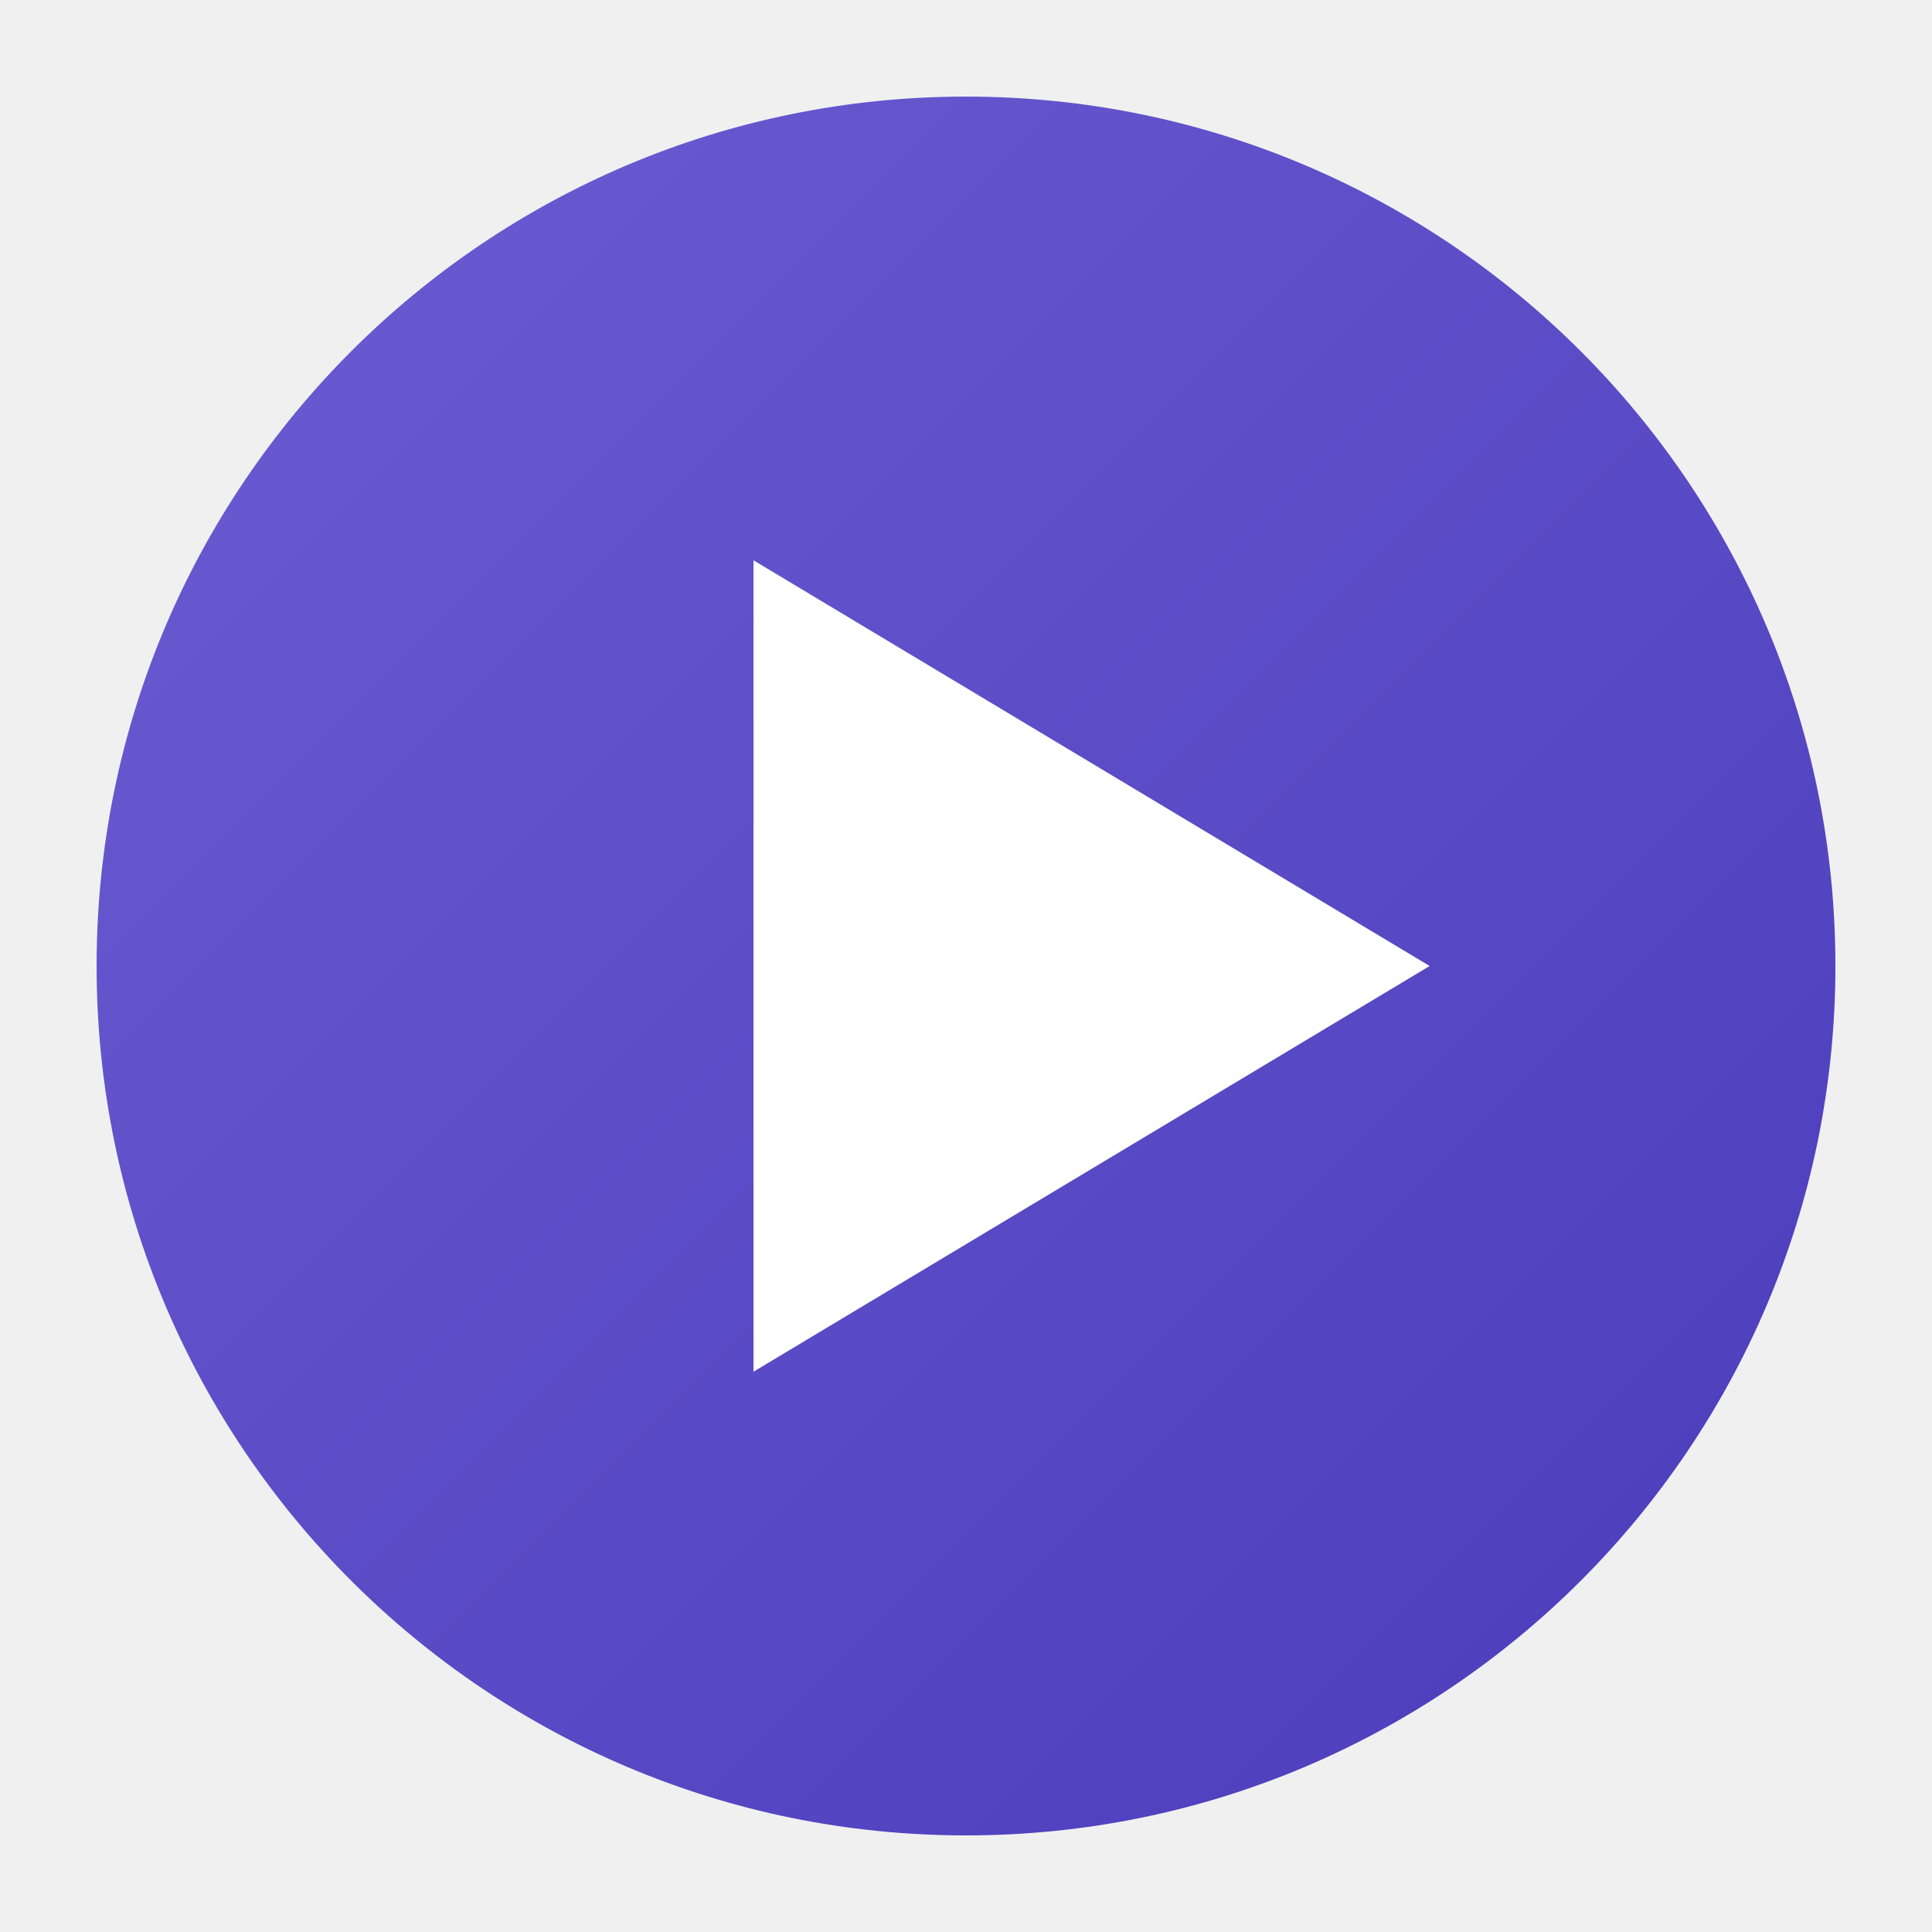
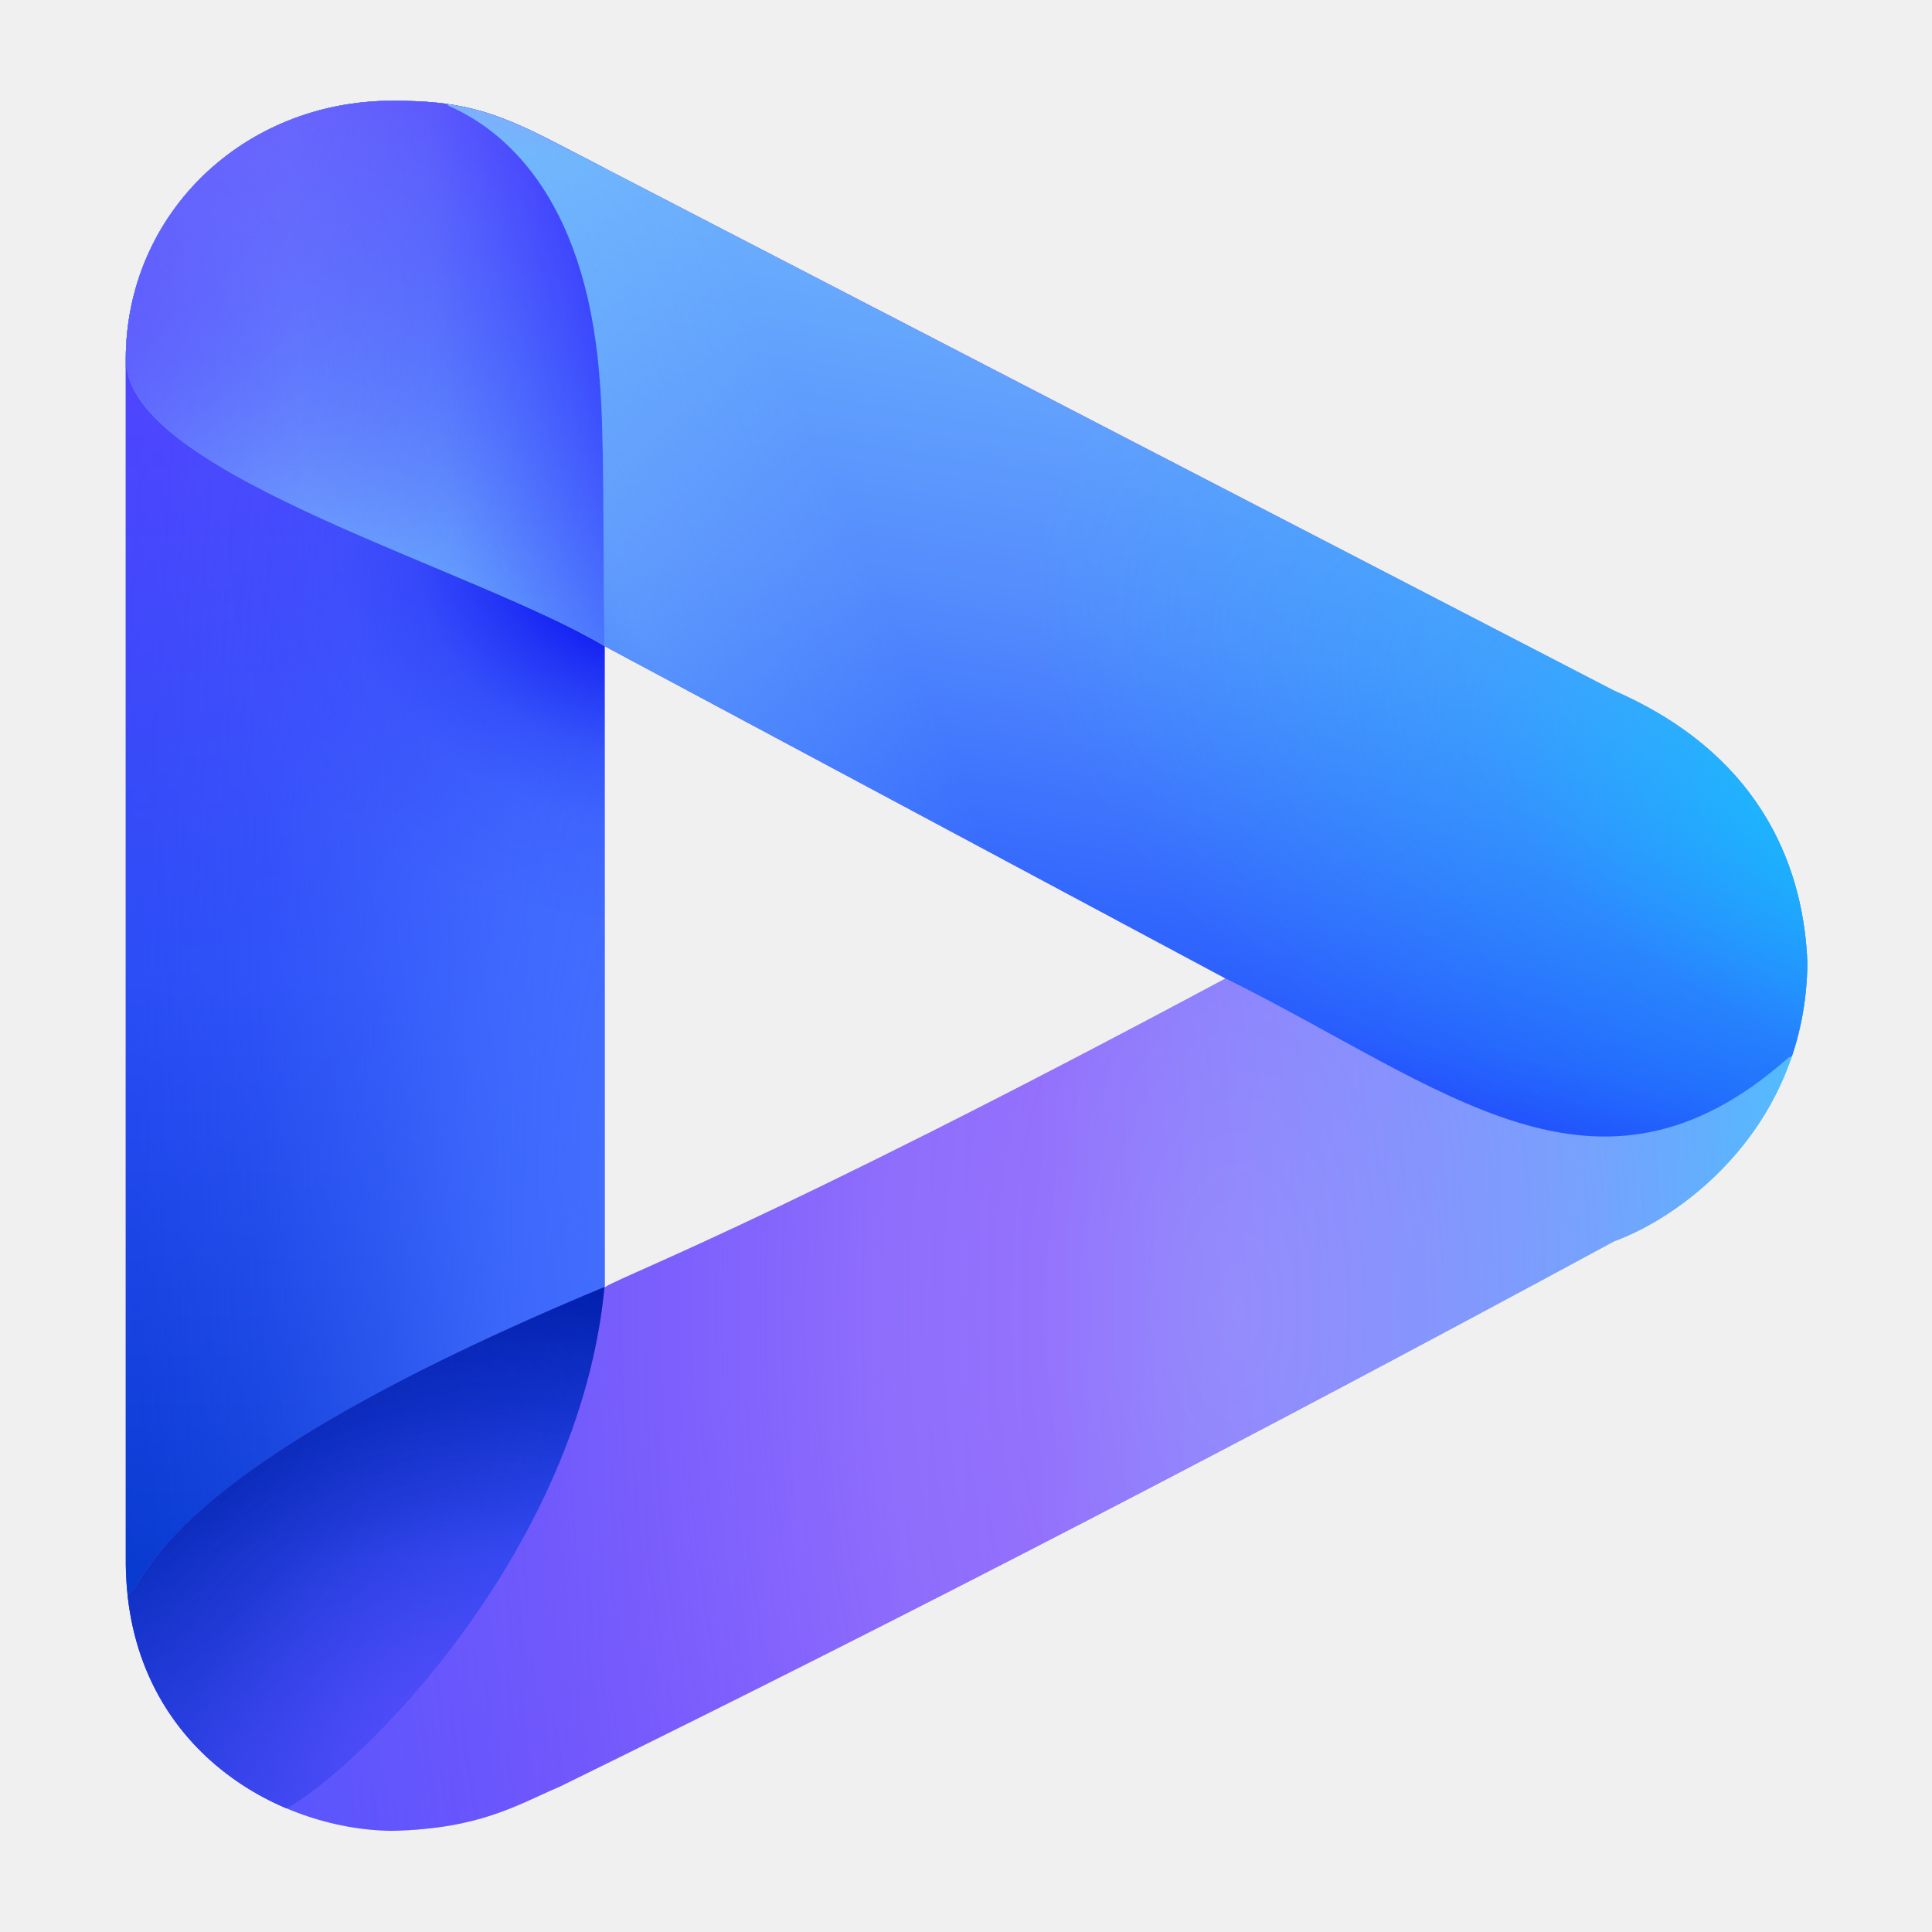
- <svg xmlns="http://www.w3.org/2000/svg" viewBox="0 0 100 100">
+ <svg xmlns="http://www.w3.org/2000/svg" viewBox="323 49 930 930" fill="none">
  <defs>
-     <linearGradient id="g" x1="0%" y1="0%" x2="100%" y2="100%">
-       <stop offset="0%" stop-color="#6c5dd3" />
-       <stop offset="100%" stop-color="#4a3bba" />
+     <clipPath id="mv0">
+       <path clip-rule="evenodd" d="M383.55 222 C383.55 152.17 440.03 97.5 512 97.5 C543.4 97.5 559.7 101.8 590 117.5 L1100 381.5 C1174.55 414.03 1191.47 471.49 1193 512.5 C1192.29 590.19 1134.3 634.06 1100 646.5 C930.83 737.99 761.67 826.04 592.5 909 C571.47 917.98 554.22 929.25 512 930.3 C455.97 929.9 384.46 889.54 383.55 802 Z M614 360 L913 520 C686.95 641.07 614 666.34 614 669 Z" />
+     </clipPath>
+     <linearGradient id="mv1" gradientUnits="userSpaceOnUse" x1="0" y1="97" x2="0" y2="360">
+       <stop offset="0" stop-color="#737bfd" />
+       <stop offset="0.5" stop-color="#6eb3fd" />
+       <stop offset="1" stop-color="#81e1fe" />
    </linearGradient>
+     <radialGradient id="mv2" gradientUnits="userSpaceOnUse" cx="0" cy="0" r="2.5" gradientTransform="translate(726.13 101.51) scale(218.96 701.75)">
+       <stop offset="0" stop-color="#0c00fd" />
+       <stop offset="0.12" stop-color="#0c00fd" stop-opacity="0.835" />
+       <stop offset="0.24" stop-color="#0c00fd" stop-opacity="0.487" />
+       <stop offset="0.36" stop-color="#0c00fd" stop-opacity="0.198" />
+       <stop offset="0.48" stop-color="#0c00fd" stop-opacity="0.056" />
+       <stop offset="0.64" stop-color="#0c00fd" stop-opacity="0.006" />
+       <stop offset="1" stop-color="#0c00fd" stop-opacity="0" />
+     </radialGradient>
+     <radialGradient id="mv3" gradientUnits="userSpaceOnUse" cx="0" cy="0" r="2.5" gradientTransform="translate(255.4 225.67) scale(350.82 206.02)">
+       <stop offset="0" stop-color="#4c00fd" stop-opacity="0.58" />
+       <stop offset="0.12" stop-color="#4c00fd" stop-opacity="0.484" />
+       <stop offset="0.24" stop-color="#4c00fd" stop-opacity="0.282" />
+       <stop offset="0.36" stop-color="#4c00fd" stop-opacity="0.115" />
+       <stop offset="0.48" stop-color="#4c00fd" stop-opacity="0.033" />
+       <stop offset="0.64" stop-color="#4c00fd" stop-opacity="0.003" />
+       <stop offset="1" stop-color="#4c00fd" stop-opacity="0" />
+     </radialGradient>
+     <linearGradient id="mv4" gradientUnits="userSpaceOnUse" x1="0" y1="225" x2="0" y2="817">
+       <stop offset="0" stop-color="#5143ff" />
+       <stop offset="0.5" stop-color="#294cf6" />
+       <stop offset="1" stop-color="#0437cc" />
+     </linearGradient>
+     <radialGradient id="mv5" gradientUnits="userSpaceOnUse" cx="0" cy="0" r="2.5" gradientTransform="translate(621.75 616.05) scale(192.93 939.93)">
+       <stop offset="0" stop-color="#436eff" />
+       <stop offset="0.12" stop-color="#436eff" stop-opacity="0.835" />
+       <stop offset="0.24" stop-color="#436eff" stop-opacity="0.487" />
+       <stop offset="0.36" stop-color="#436eff" stop-opacity="0.198" />
+       <stop offset="0.48" stop-color="#436eff" stop-opacity="0.056" />
+       <stop offset="0.64" stop-color="#436eff" stop-opacity="0.006" />
+       <stop offset="1" stop-color="#436eff" stop-opacity="0" />
+     </radialGradient>
+     <radialGradient id="mv6" gradientUnits="userSpaceOnUse" cx="0" cy="0" r="2.5" gradientTransform="translate(637.74 314.49) scale(126.64 109.33)">
+       <stop offset="0" stop-color="#0000ec" />
+       <stop offset="0.12" stop-color="#0000ec" stop-opacity="0.835" />
+       <stop offset="0.24" stop-color="#0000ec" stop-opacity="0.487" />
+       <stop offset="0.36" stop-color="#0000ec" stop-opacity="0.198" />
+       <stop offset="0.48" stop-color="#0000ec" stop-opacity="0.056" />
+       <stop offset="0.64" stop-color="#0000ec" stop-opacity="0.006" />
+       <stop offset="1" stop-color="#0000ec" stop-opacity="0" />
+     </radialGradient>
+     <linearGradient id="mv7" gradientUnits="userSpaceOnUse" x1="0" y1="669" x2="0" y2="930">
+       <stop offset="0" stop-color="#001fad" />
+       <stop offset="0.5" stop-color="#2e50ff" />
+       <stop offset="1" stop-color="#3d4eff" />
+     </linearGradient>
+     <radialGradient id="mv8" gradientUnits="userSpaceOnUse" cx="0" cy="0" r="2.5" gradientTransform="translate(367.66 690.91) scale(257.59 321.92)">
+       <stop offset="0" stop-color="#0023ab" />
+       <stop offset="0.12" stop-color="#0023ab" stop-opacity="0.835" />
+       <stop offset="0.24" stop-color="#0023ab" stop-opacity="0.487" />
+       <stop offset="0.36" stop-color="#0023ab" stop-opacity="0.198" />
+       <stop offset="0.48" stop-color="#0023ab" stop-opacity="0.056" />
+       <stop offset="0.64" stop-color="#0023ab" stop-opacity="0.006" />
+       <stop offset="1" stop-color="#0023ab" stop-opacity="0" />
+     </radialGradient>
+     <radialGradient id="mv9" gradientUnits="userSpaceOnUse" cx="0" cy="0" r="2.5" gradientTransform="translate(554.73 904.5) scale(161.77 151.07)">
+       <stop offset="0" stop-color="#564efc" />
+       <stop offset="0.12" stop-color="#564efc" stop-opacity="0.835" />
+       <stop offset="0.24" stop-color="#564efc" stop-opacity="0.487" />
+       <stop offset="0.36" stop-color="#564efc" stop-opacity="0.198" />
+       <stop offset="0.48" stop-color="#564efc" stop-opacity="0.056" />
+       <stop offset="0.64" stop-color="#564efc" stop-opacity="0.006" />
+       <stop offset="1" stop-color="#564efc" stop-opacity="0" />
+     </radialGradient>
+     <linearGradient id="mv10" gradientUnits="userSpaceOnUse" x1="460" y1="0" x2="1185" y2="0">
+       <stop offset="0" stop-color="#4442fc" />
+       <stop offset="0.5" stop-color="#5800fd" />
+       <stop offset="1" stop-color="#00c9ff" />
+     </linearGradient>
+     <radialGradient id="mv11" gradientUnits="userSpaceOnUse" cx="0" cy="0" r="2.5" gradientTransform="translate(918.16 679.1) scale(562.77 1104.38)">
+       <stop offset="0" stop-color="#b3acfc" stop-opacity="0.732" />
+       <stop offset="0.12" stop-color="#b3acfc" stop-opacity="0.611" />
+       <stop offset="0.24" stop-color="#b3acfc" stop-opacity="0.356" />
+       <stop offset="0.36" stop-color="#b3acfc" stop-opacity="0.145" />
+       <stop offset="0.48" stop-color="#b3acfc" stop-opacity="0.041" />
+       <stop offset="0.64" stop-color="#b3acfc" stop-opacity="0.004" />
+       <stop offset="1" stop-color="#b3acfc" stop-opacity="0" />
+     </radialGradient>
+     <linearGradient id="mv12" gradientUnits="userSpaceOnUse" x1="933.66" y1="4.95" x2="816.34" y2="695.05">
+       <stop offset="0" stop-color="#ff3efc" />
+       <stop offset=".25" stop-color="#6cb1fd" />
+       <stop offset=".5" stop-color="#548cfd" />
+       <stop offset=".75" stop-color="#295dfd" />
+       <stop offset="1" stop-color="#0b07f8" />
+     </linearGradient>
+     <radialGradient id="mv13" gradientUnits="userSpaceOnUse" cx="0" cy="0" r="1" gradientTransform="translate(1255.8 459.16) rotate(22.04) scale(464.67 224.5)">
+       <stop offset="0" stop-color="#00d4fe" stop-opacity="0.797" />
+       <stop offset=".5" stop-color="#00d4fe" stop-opacity="0.246" />
+       <stop offset="1" stop-color="#00d4fe" stop-opacity="0" />
+     </radialGradient>
+     <radialGradient id="mv14" gradientUnits="userSpaceOnUse" cx="0" cy="0" r="1" gradientTransform="translate(630 351) rotate(-113.37) scale(1399.91 230.15)">
+       <stop offset="0" stop-color="#a0effd" stop-opacity="0.2" />
+       <stop offset=".5" stop-color="#a0effd" stop-opacity="0" />
+       <stop offset="1" stop-color="#a0effd" stop-opacity="0" />
+     </radialGradient>
+     <path id="mv15" d="M350 80 H1220 V950 H350 Z" />
+     <path id="mv16" d="M350 80 H614 V668.5 C394.51 759.97 395.83 810.57 384 817 H350 Z" />
+     <path id="mv17" d="M384 817 C395.83 810.57 394.51 759.97 614 668.5 C601.76 795.98 495.68 900.62 460 920 L350 960 V817 Z" />
+     <path id="mv18" d="M350 80 H1220 V545 L1184 558 C1091.75 639.78 1018.25 572.14 913 520 L614 360 C551.52 322.82 391.01 278.71 384 226 L350 220 Z" />
+     <path id="mv19" d="M350 80 H520 L539 100 C563.83 110.79 604.49 141.82 611.5 230 C614.03 257.11 613.18 307.14 614 360 C551.52 322.82 391.01 278.71 384 226 L350 220 Z" />
  </defs>
-   <circle cx="50" cy="50" r="45" fill="url(#g)" />
-   <polygon points="39,29 39,71 74,50" fill="white" />
+   <g clip-path="url(#mv0)">
+     <g id="mv20">
+       <use href="#mv15" fill="url(#mv10)" />
+       <use href="#mv15" fill="url(#mv11)" />
+     </g>
+     <g id="mv21">
+       <use href="#mv16" fill="url(#mv4)" />
+       <use href="#mv16" fill="url(#mv5)" />
+       <use href="#mv16" fill="url(#mv6)" />
+     </g>
+     <g id="mv22">
+       <use href="#mv17" fill="url(#mv7)" />
+       <use href="#mv17" fill="url(#mv8)" />
+       <use href="#mv17" fill="url(#mv9)" />
+     </g>
+     <g id="mv23">
+       <use href="#mv18" fill="url(#mv12)" />
+       <use href="#mv18" fill="url(#mv13)" />
+       <use href="#mv18" fill="url(#mv14)" />
+     </g>
+     <g id="mv24">
+       <use href="#mv19" fill="url(#mv1)" />
+       <use href="#mv19" fill="url(#mv2)" />
+       <use href="#mv19" fill="url(#mv3)" />
+     </g>
+   </g>
</svg>
